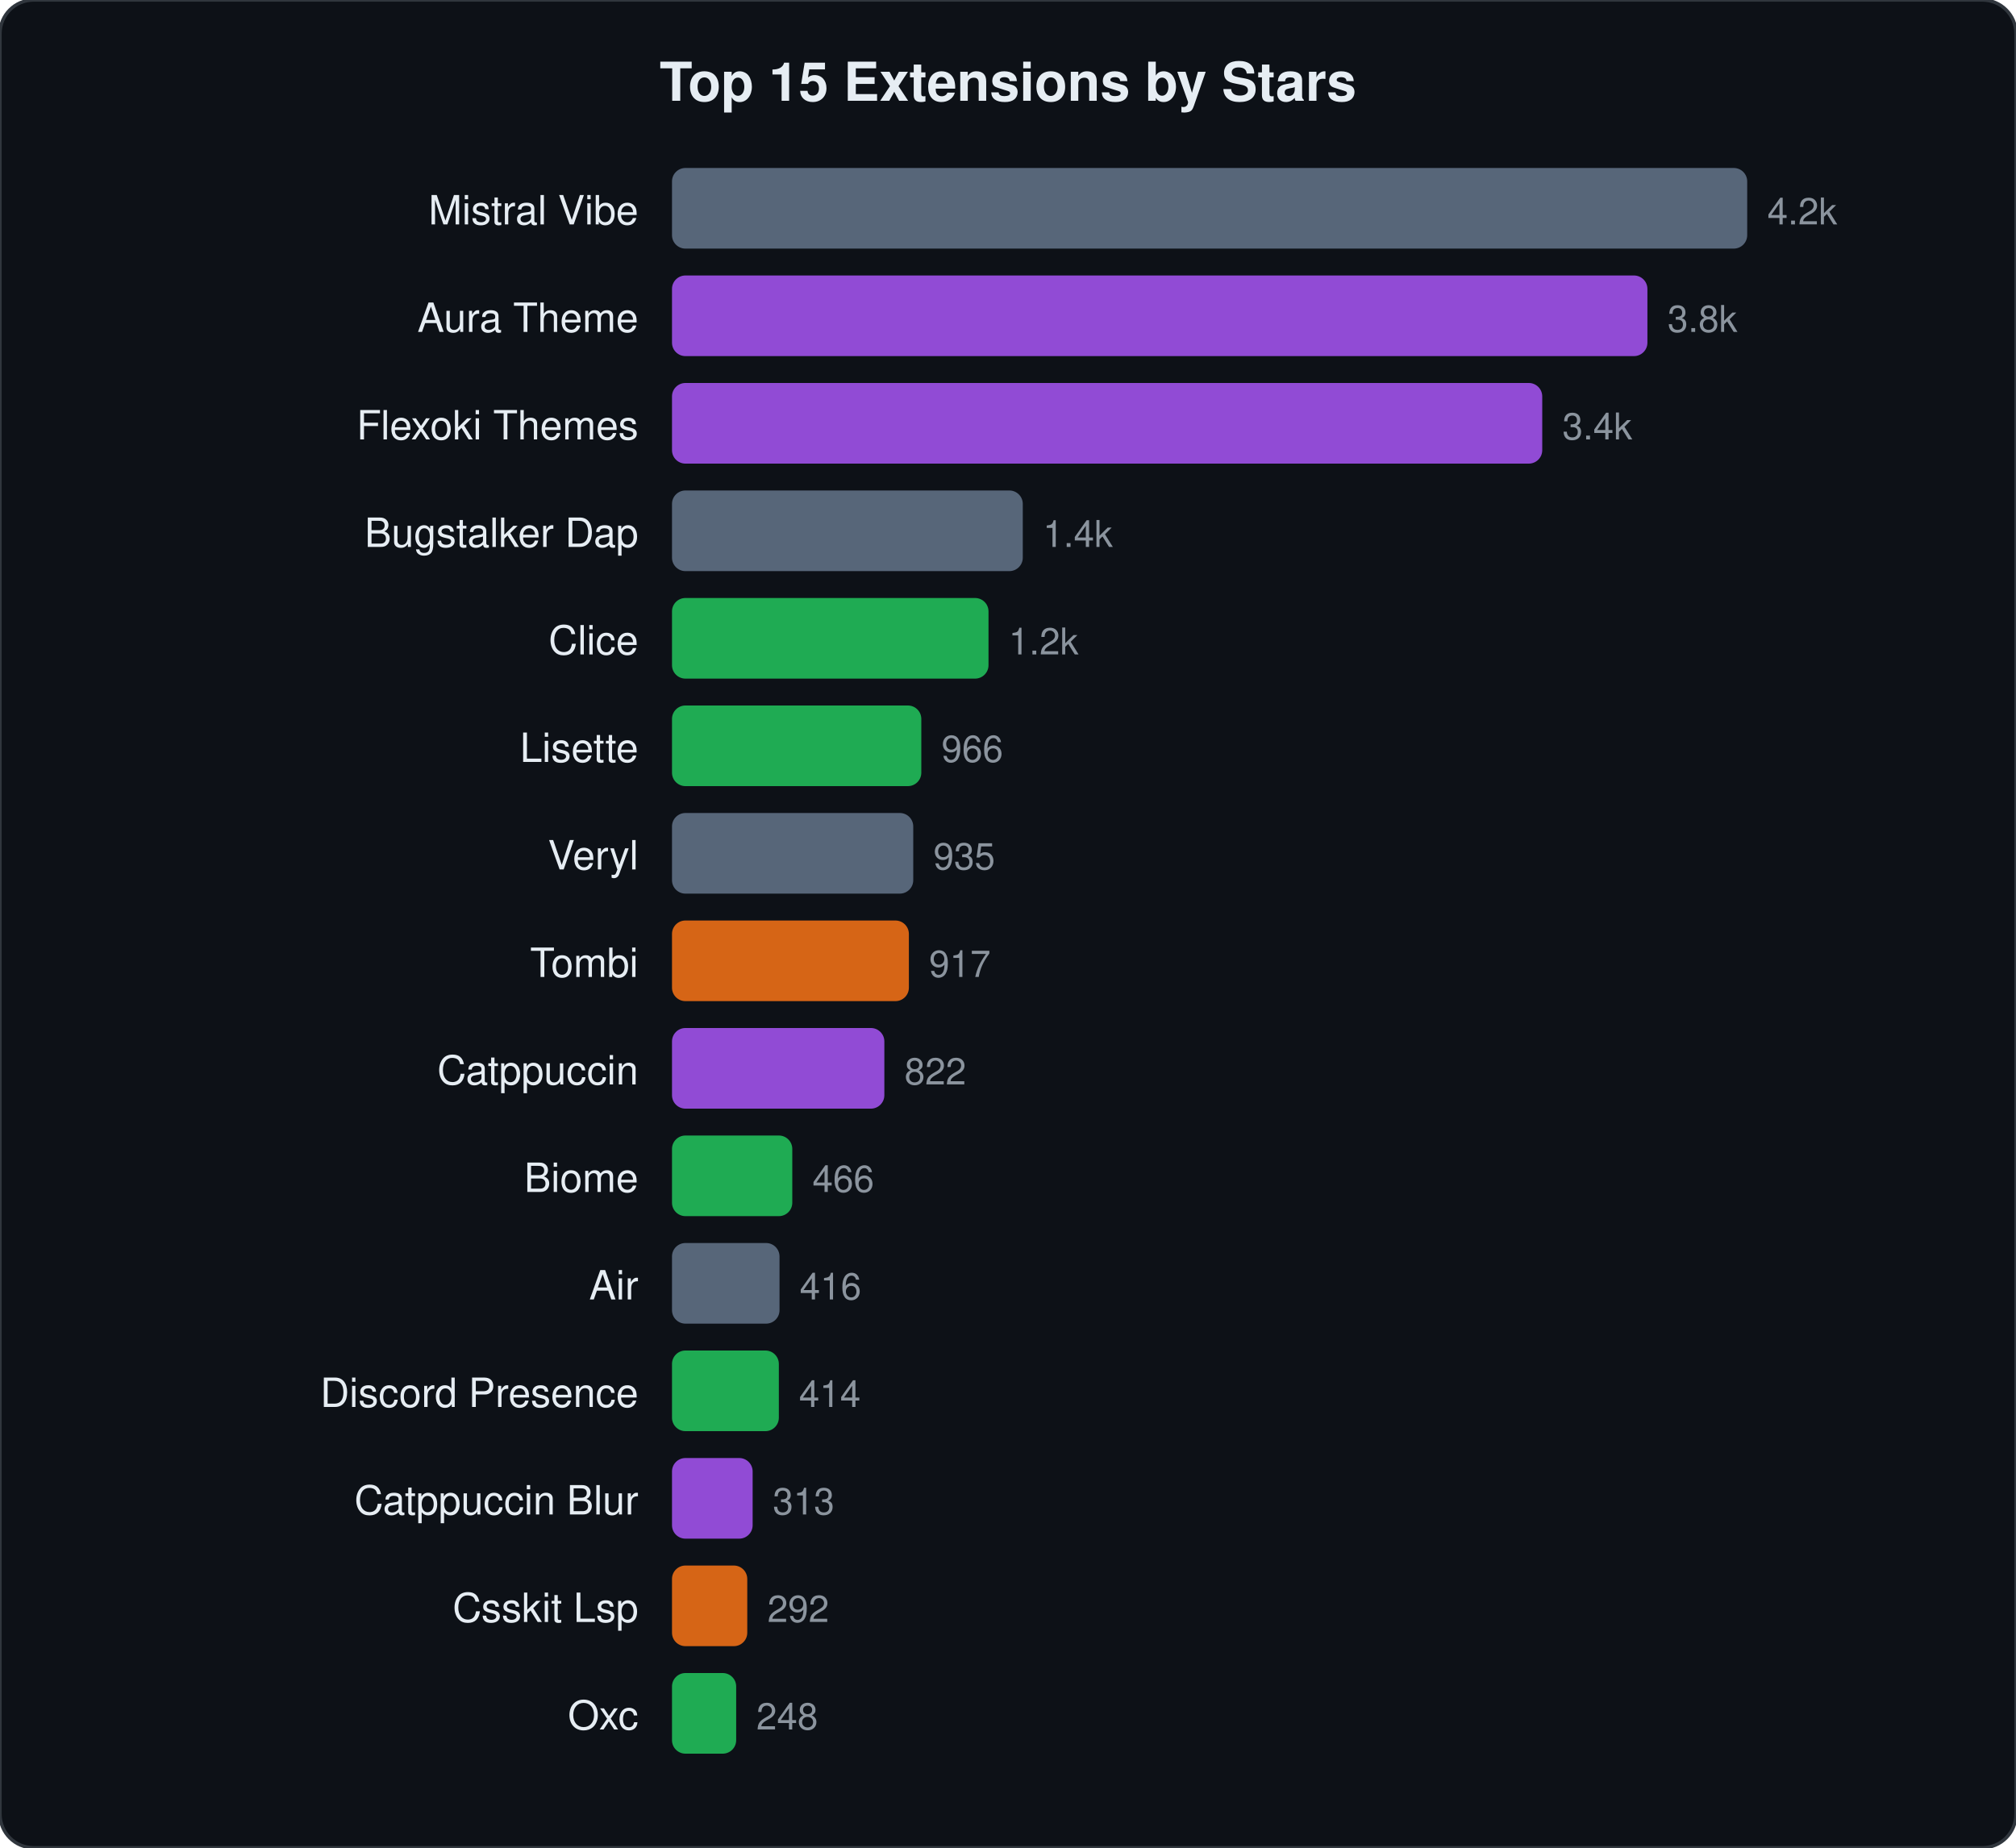
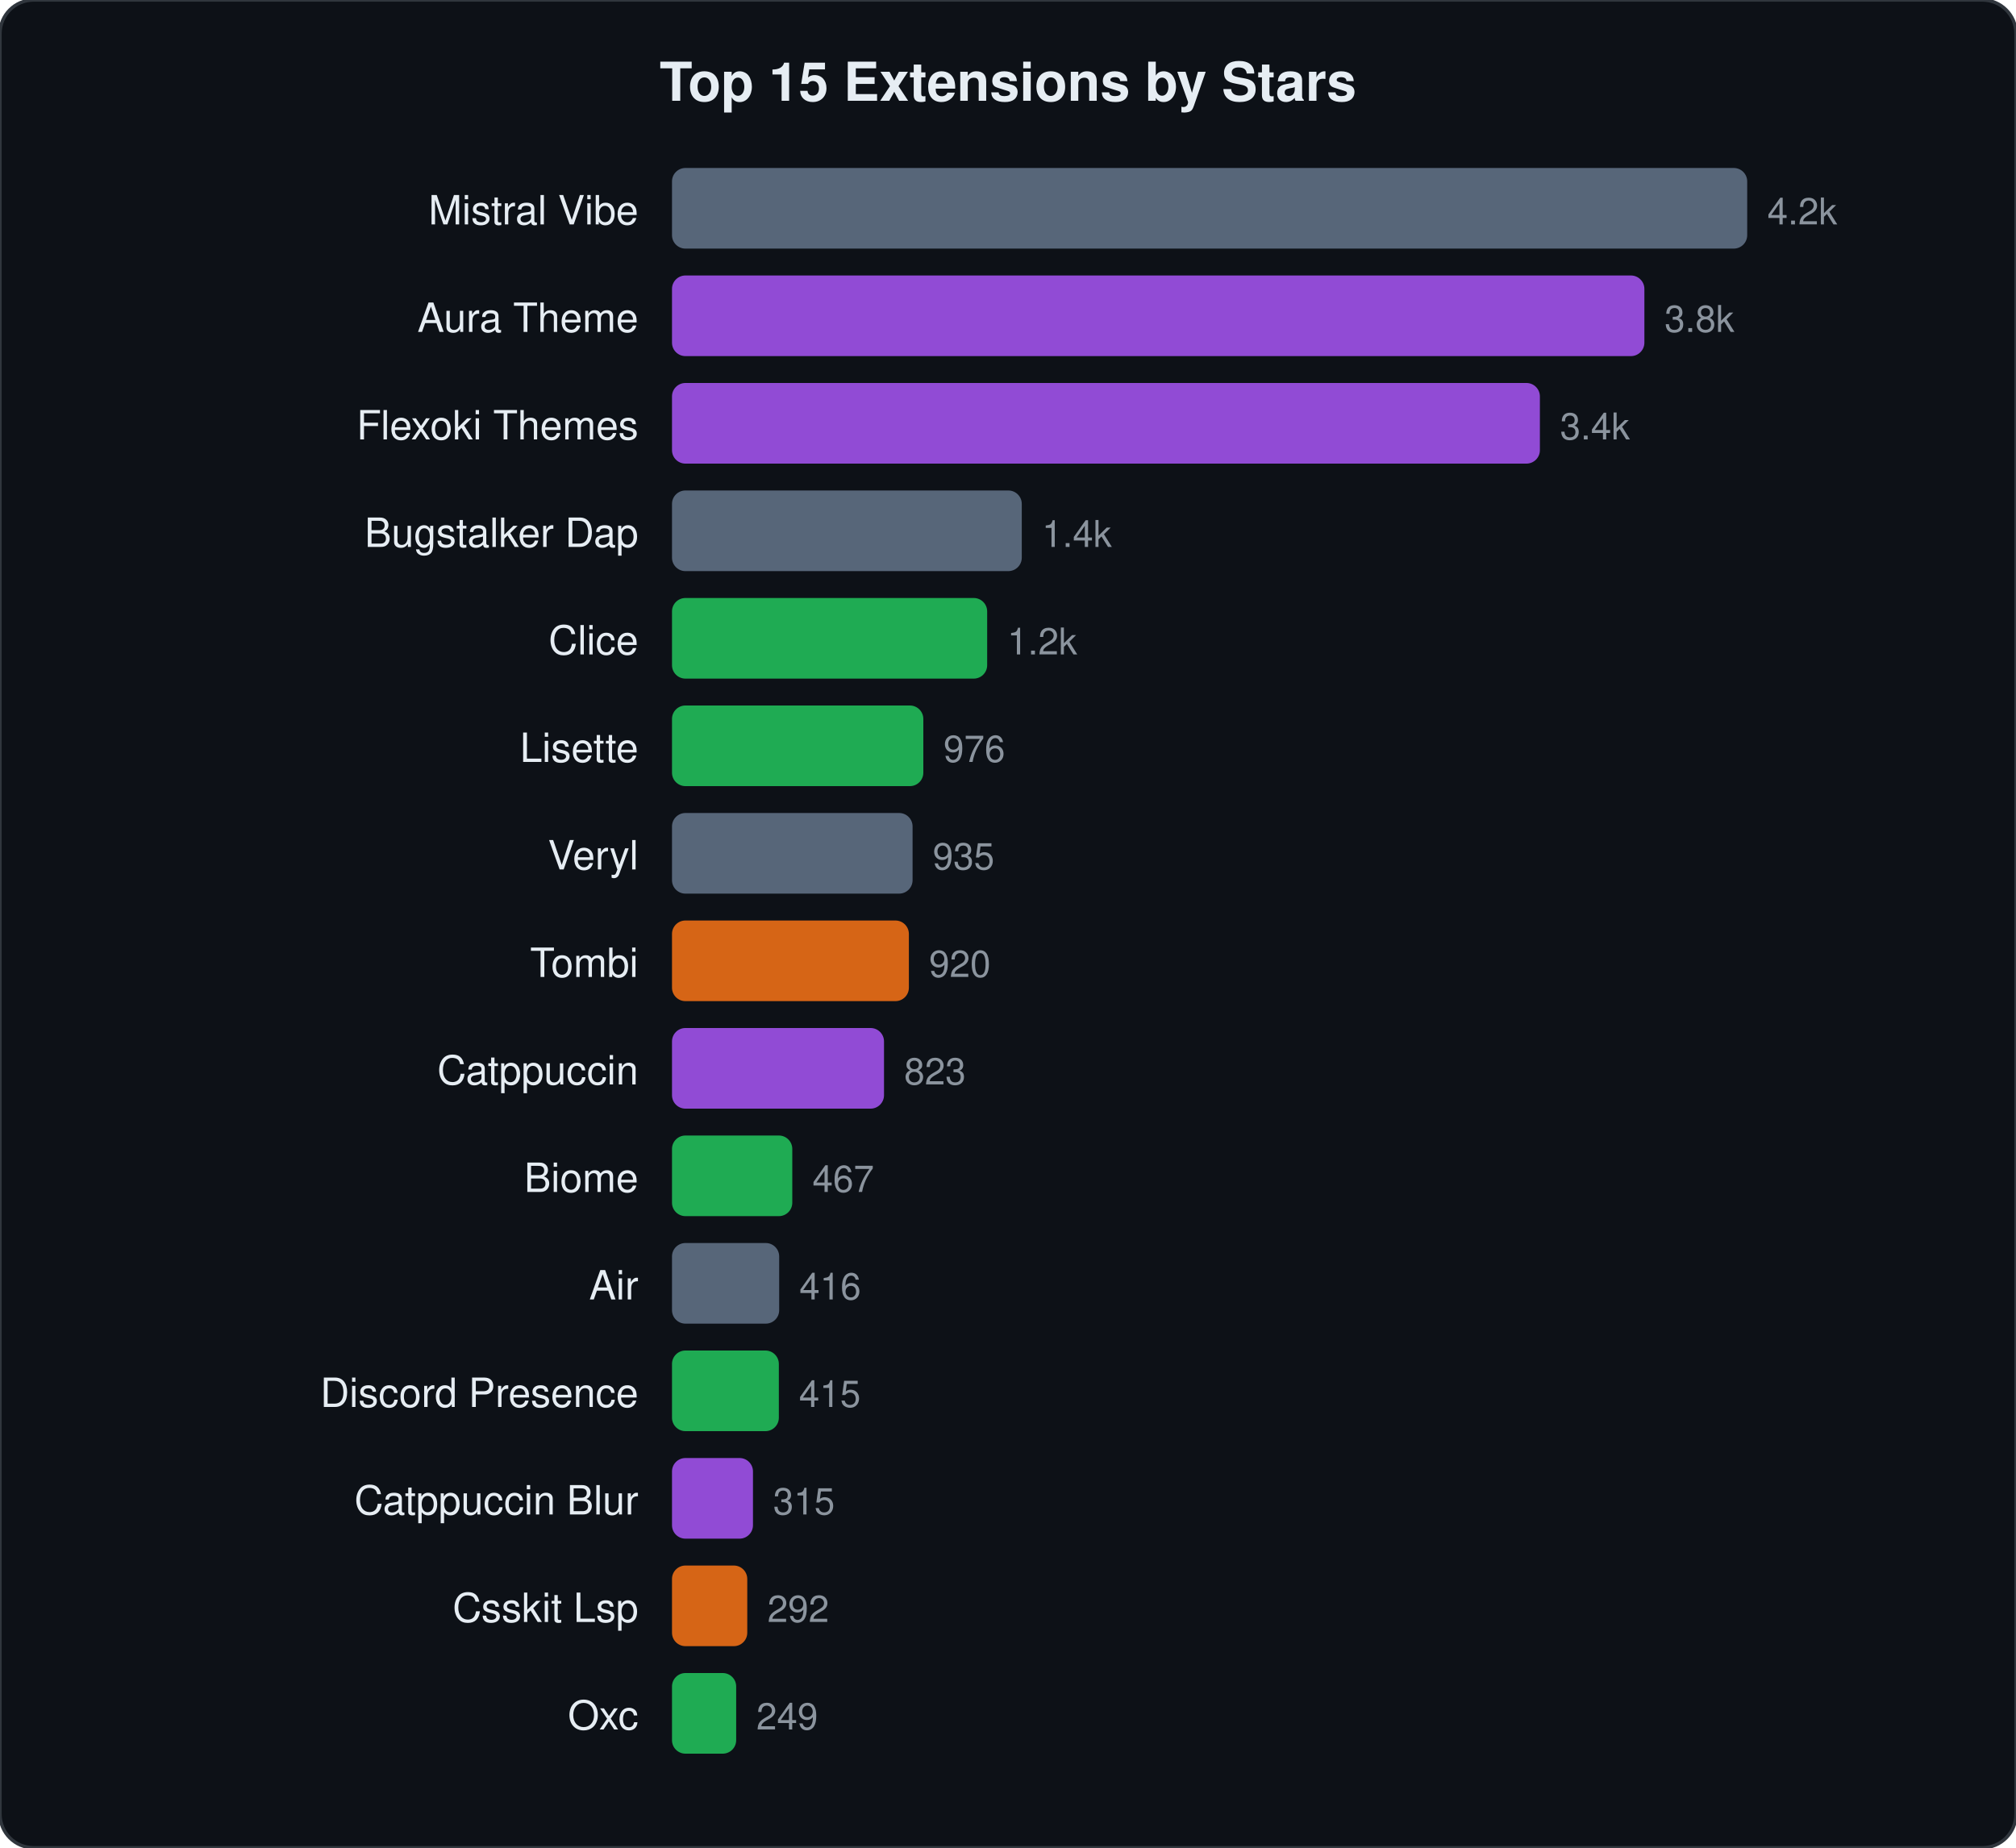
<svg xmlns="http://www.w3.org/2000/svg" viewBox="0 0 600 550" width="600" height="550">
  <style>text{font-family:-apple-system,BlinkMacSystemFont,"Segoe UI",Helvetica,Arial,sans-serif;fill:#e6edf3}.name{font-size:12px}.stars{font-size:11px;fill:#8b949e}.title{font-size:16px;font-weight:600}</style>
  <rect width="600" height="550" rx="10" fill="#0d1117" stroke="#30363d" stroke-width="1" />
  <text x="300" y="30" text-anchor="middle" class="title">Top 15 Extensions by Stars</text>
  <text x="190" y="66.8" text-anchor="end" class="name">Mistral Vibe</text>
  <rect x="200" y="50.0" width="320.0" height="24" rx="4" fill="#64748b" opacity="0.85" />
  <text x="526.0" y="66.8" class="stars">4.2k</text>
  <text x="190" y="98.8" text-anchor="end" class="name">Aura Theme</text>
-   <rect x="200" y="82.0" width="290.3" height="24" rx="4" fill="#a855f7" opacity="0.85" />
-   <text x="496.3" y="98.8" class="stars">3.8k</text>
+   <rect x="200" y="82.0" width="289.4" height="24" rx="4" fill="#a855f7" opacity="0.85" />
+   <text x="495.4" y="98.8" class="stars">3.8k</text>
  <text x="190" y="130.8" text-anchor="end" class="name">Flexoki Themes</text>
-   <rect x="200" y="114.0" width="259.0" height="24" rx="4" fill="#a855f7" opacity="0.85" />
-   <text x="465.0" y="130.8" class="stars">3.4k</text>
+   <rect x="200" y="114.0" width="258.3" height="24" rx="4" fill="#a855f7" opacity="0.85" />
+   <text x="464.3" y="130.8" class="stars">3.4k</text>
  <text x="190" y="162.8" text-anchor="end" class="name">Bugstalker Dap</text>
-   <rect x="200" y="146.0" width="104.4" height="24" rx="4" fill="#64748b" opacity="0.85" />
-   <text x="310.4" y="162.8" class="stars">1.4k</text>
+   <rect x="200" y="146.0" width="104.1" height="24" rx="4" fill="#64748b" opacity="0.85" />
+   <text x="310.1" y="162.8" class="stars">1.4k</text>
  <text x="190" y="194.8" text-anchor="end" class="name">Clice</text>
-   <rect x="200" y="178.0" width="94.2" height="24" rx="4" fill="#22c55e" opacity="0.85" />
-   <text x="300.2" y="194.8" class="stars">1.2k</text>
+   <rect x="200" y="178.0" width="93.8" height="24" rx="4" fill="#22c55e" opacity="0.85" />
+   <text x="299.8" y="194.8" class="stars">1.2k</text>
  <text x="190" y="226.8" text-anchor="end" class="name">Lisette</text>
-   <rect x="200" y="210.0" width="74.2" height="24" rx="4" fill="#22c55e" opacity="0.85" />
-   <text x="280.2" y="226.8" class="stars">966</text>
+   <rect x="200" y="210.0" width="74.8" height="24" rx="4" fill="#22c55e" opacity="0.85" />
+   <text x="280.8" y="226.8" class="stars">976</text>
  <text x="190" y="258.8" text-anchor="end" class="name">Veryl</text>
-   <rect x="200" y="242.0" width="71.8" height="24" rx="4" fill="#64748b" opacity="0.85" />
-   <text x="277.8" y="258.8" class="stars">935</text>
+   <rect x="200" y="242.0" width="71.6" height="24" rx="4" fill="#64748b" opacity="0.85" />
+   <text x="277.6" y="258.8" class="stars">935</text>
  <text x="190" y="290.8" text-anchor="end" class="name">Tombi</text>
  <rect x="200" y="274.0" width="70.5" height="24" rx="4" fill="#f97316" opacity="0.85" />
-   <text x="276.5" y="290.8" class="stars">917</text>
+   <text x="276.5" y="290.8" class="stars">920</text>
  <text x="190" y="322.8" text-anchor="end" class="name">Catppuccin</text>
-   <rect x="200" y="306.0" width="63.2" height="24" rx="4" fill="#a855f7" opacity="0.85" />
-   <text x="269.2" y="322.8" class="stars">822</text>
+   <rect x="200" y="306.0" width="63.1" height="24" rx="4" fill="#a855f7" opacity="0.85" />
+   <text x="269.1" y="322.8" class="stars">823</text>
  <text x="190" y="354.8" text-anchor="end" class="name">Biome</text>
  <rect x="200" y="338.0" width="35.8" height="24" rx="4" fill="#22c55e" opacity="0.85" />
-   <text x="241.8" y="354.8" class="stars">466</text>
+   <text x="241.8" y="354.8" class="stars">467</text>
  <text x="190" y="386.8" text-anchor="end" class="name">Air</text>
-   <rect x="200" y="370.0" width="32.0" height="24" rx="4" fill="#64748b" opacity="0.85" />
-   <text x="238.0" y="386.8" class="stars">416</text>
+   <rect x="200" y="370.0" width="31.9" height="24" rx="4" fill="#64748b" opacity="0.85" />
+   <text x="237.9" y="386.8" class="stars">416</text>
  <text x="190" y="418.8" text-anchor="end" class="name">Discord Presence</text>
  <rect x="200" y="402.0" width="31.8" height="24" rx="4" fill="#22c55e" opacity="0.85" />
-   <text x="237.8" y="418.8" class="stars">414</text>
+   <text x="237.8" y="418.8" class="stars">415</text>
  <text x="190" y="450.8" text-anchor="end" class="name">Catppuccin Blur</text>
-   <rect x="200" y="434.0" width="24.0" height="24" rx="4" fill="#a855f7" opacity="0.85" />
-   <text x="230.0" y="450.8" class="stars">313</text>
+   <rect x="200" y="434.0" width="24.1" height="24" rx="4" fill="#a855f7" opacity="0.85" />
+   <text x="230.1" y="450.8" class="stars">315</text>
  <text x="190" y="482.8" text-anchor="end" class="name">Csskit Lsp</text>
  <rect x="200" y="466.0" width="22.4" height="24" rx="4" fill="#f97316" opacity="0.85" />
  <text x="228.4" y="482.8" class="stars">292</text>
  <text x="190" y="514.8" text-anchor="end" class="name">Oxc</text>
  <rect x="200" y="498.0" width="19.1" height="24" rx="4" fill="#22c55e" opacity="0.85" />
-   <text x="225.1" y="514.8" class="stars">248</text>
+   <text x="225.1" y="514.8" class="stars">249</text>
</svg>
